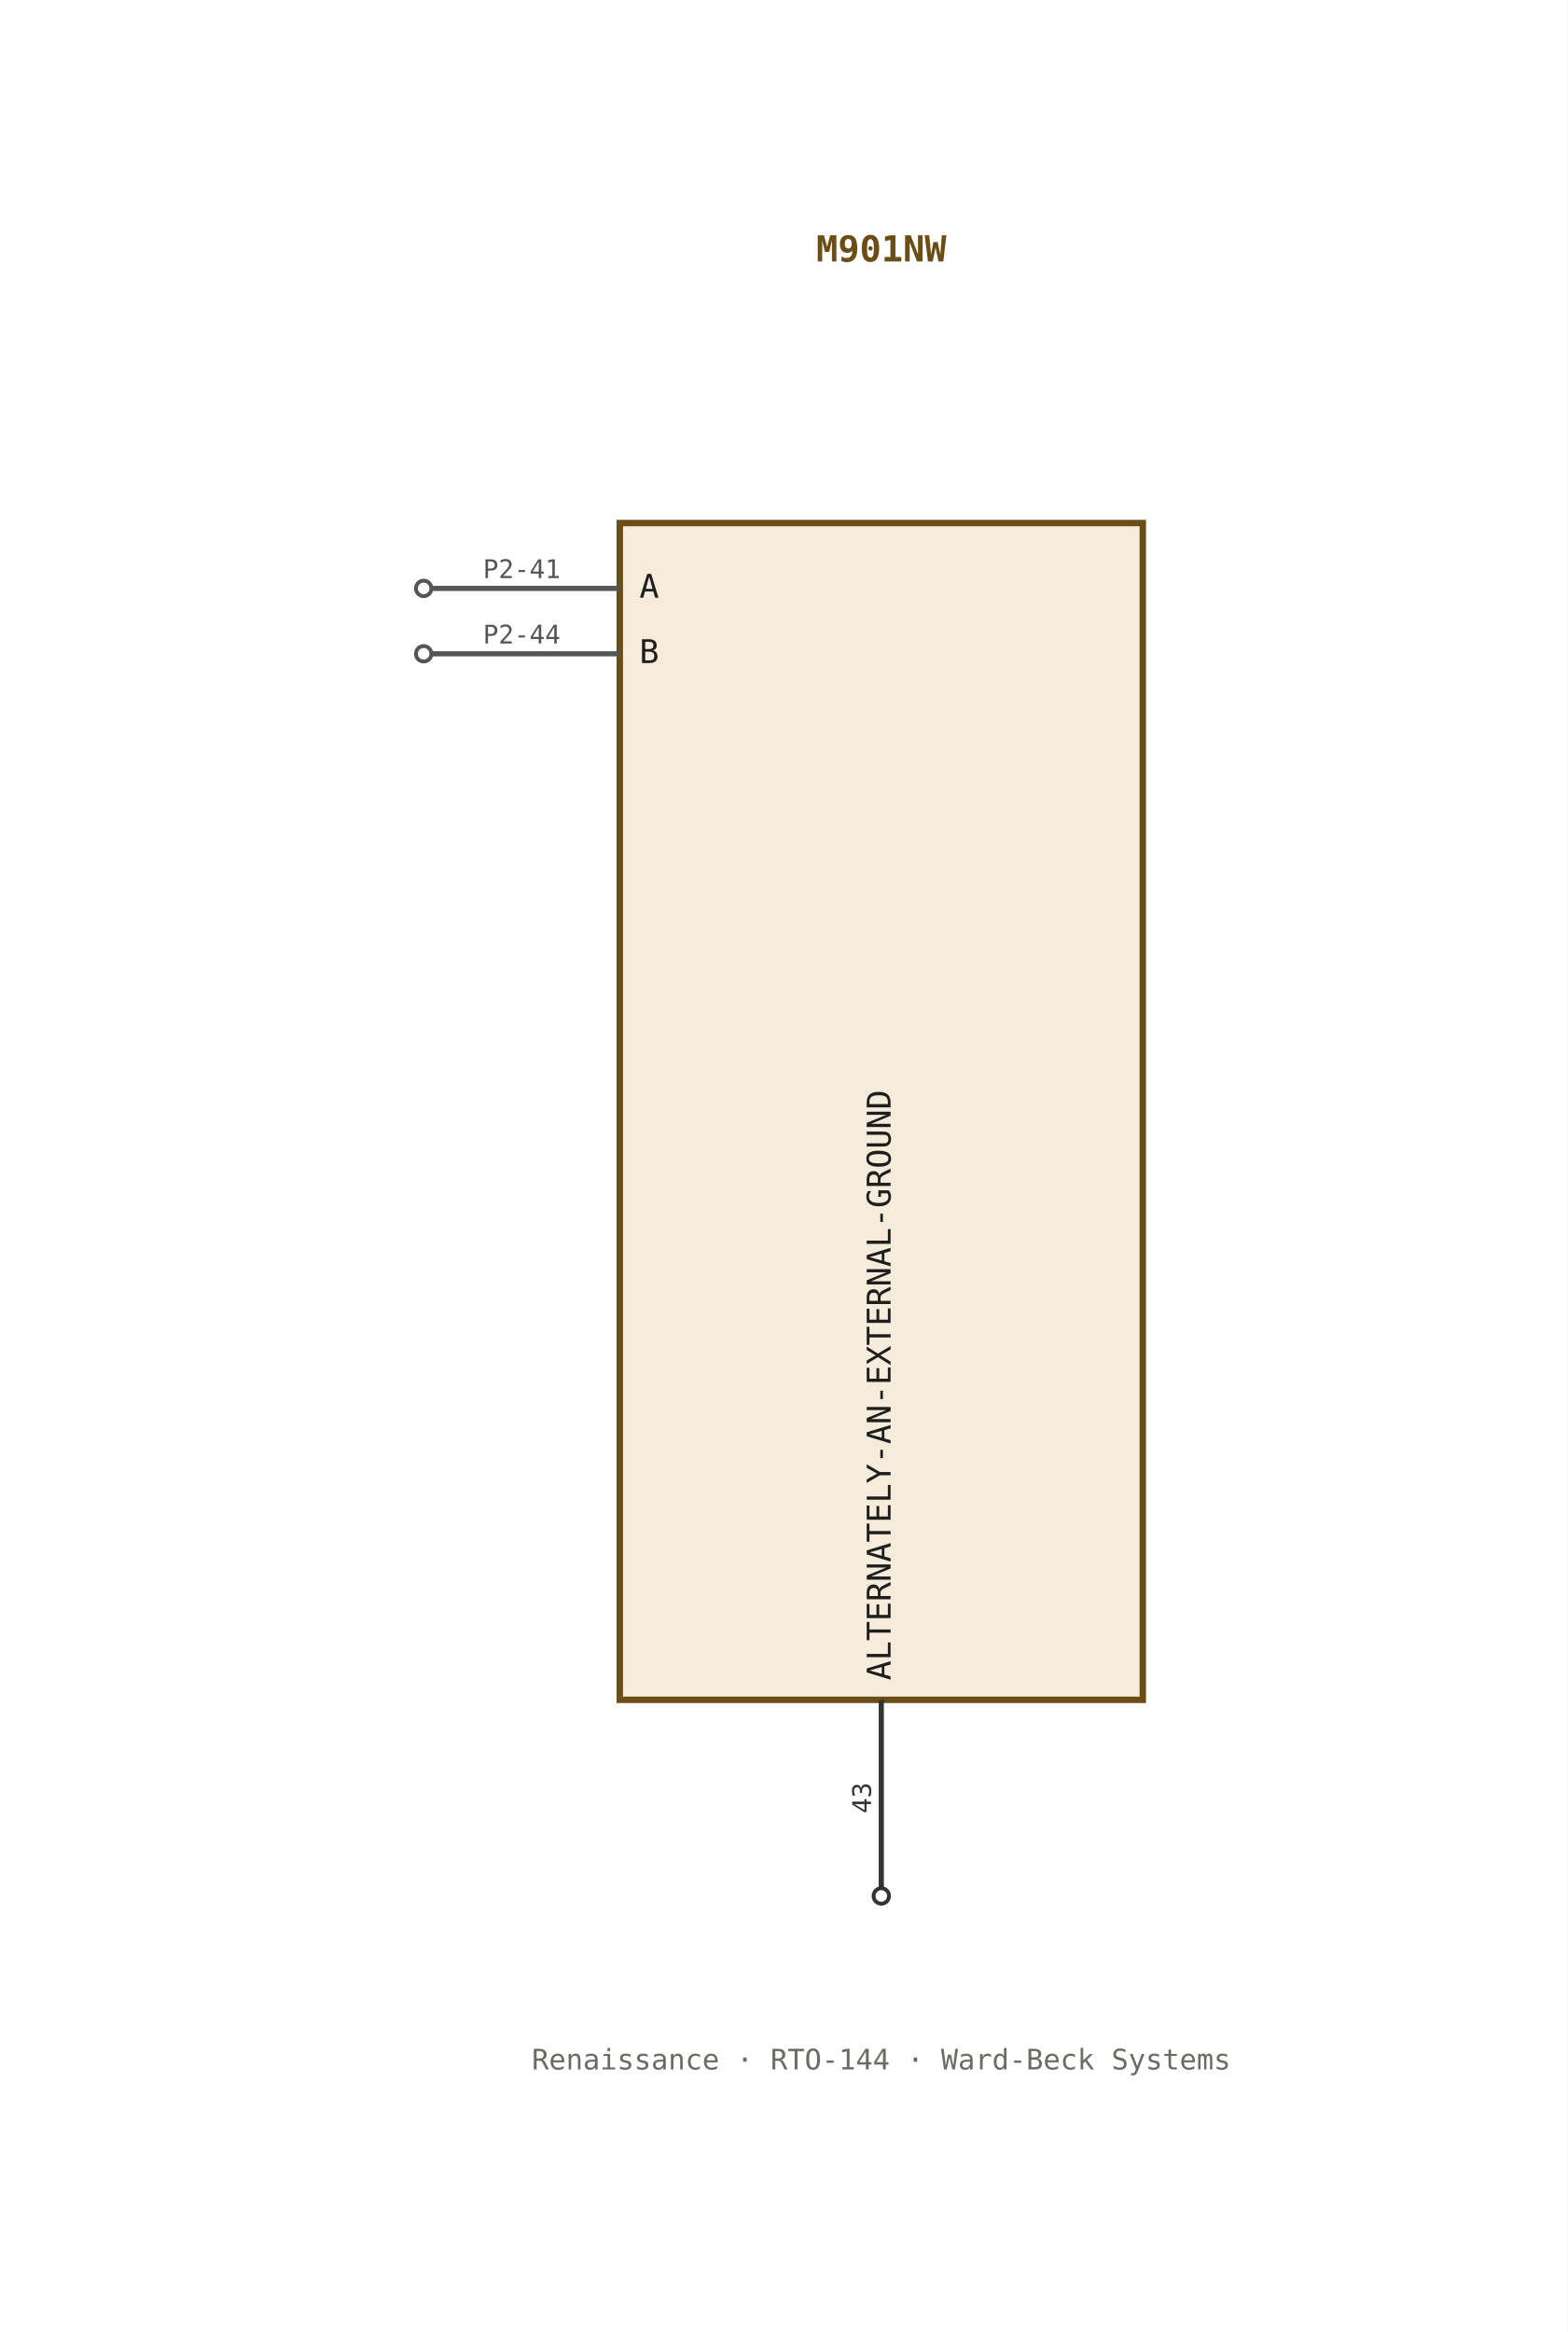
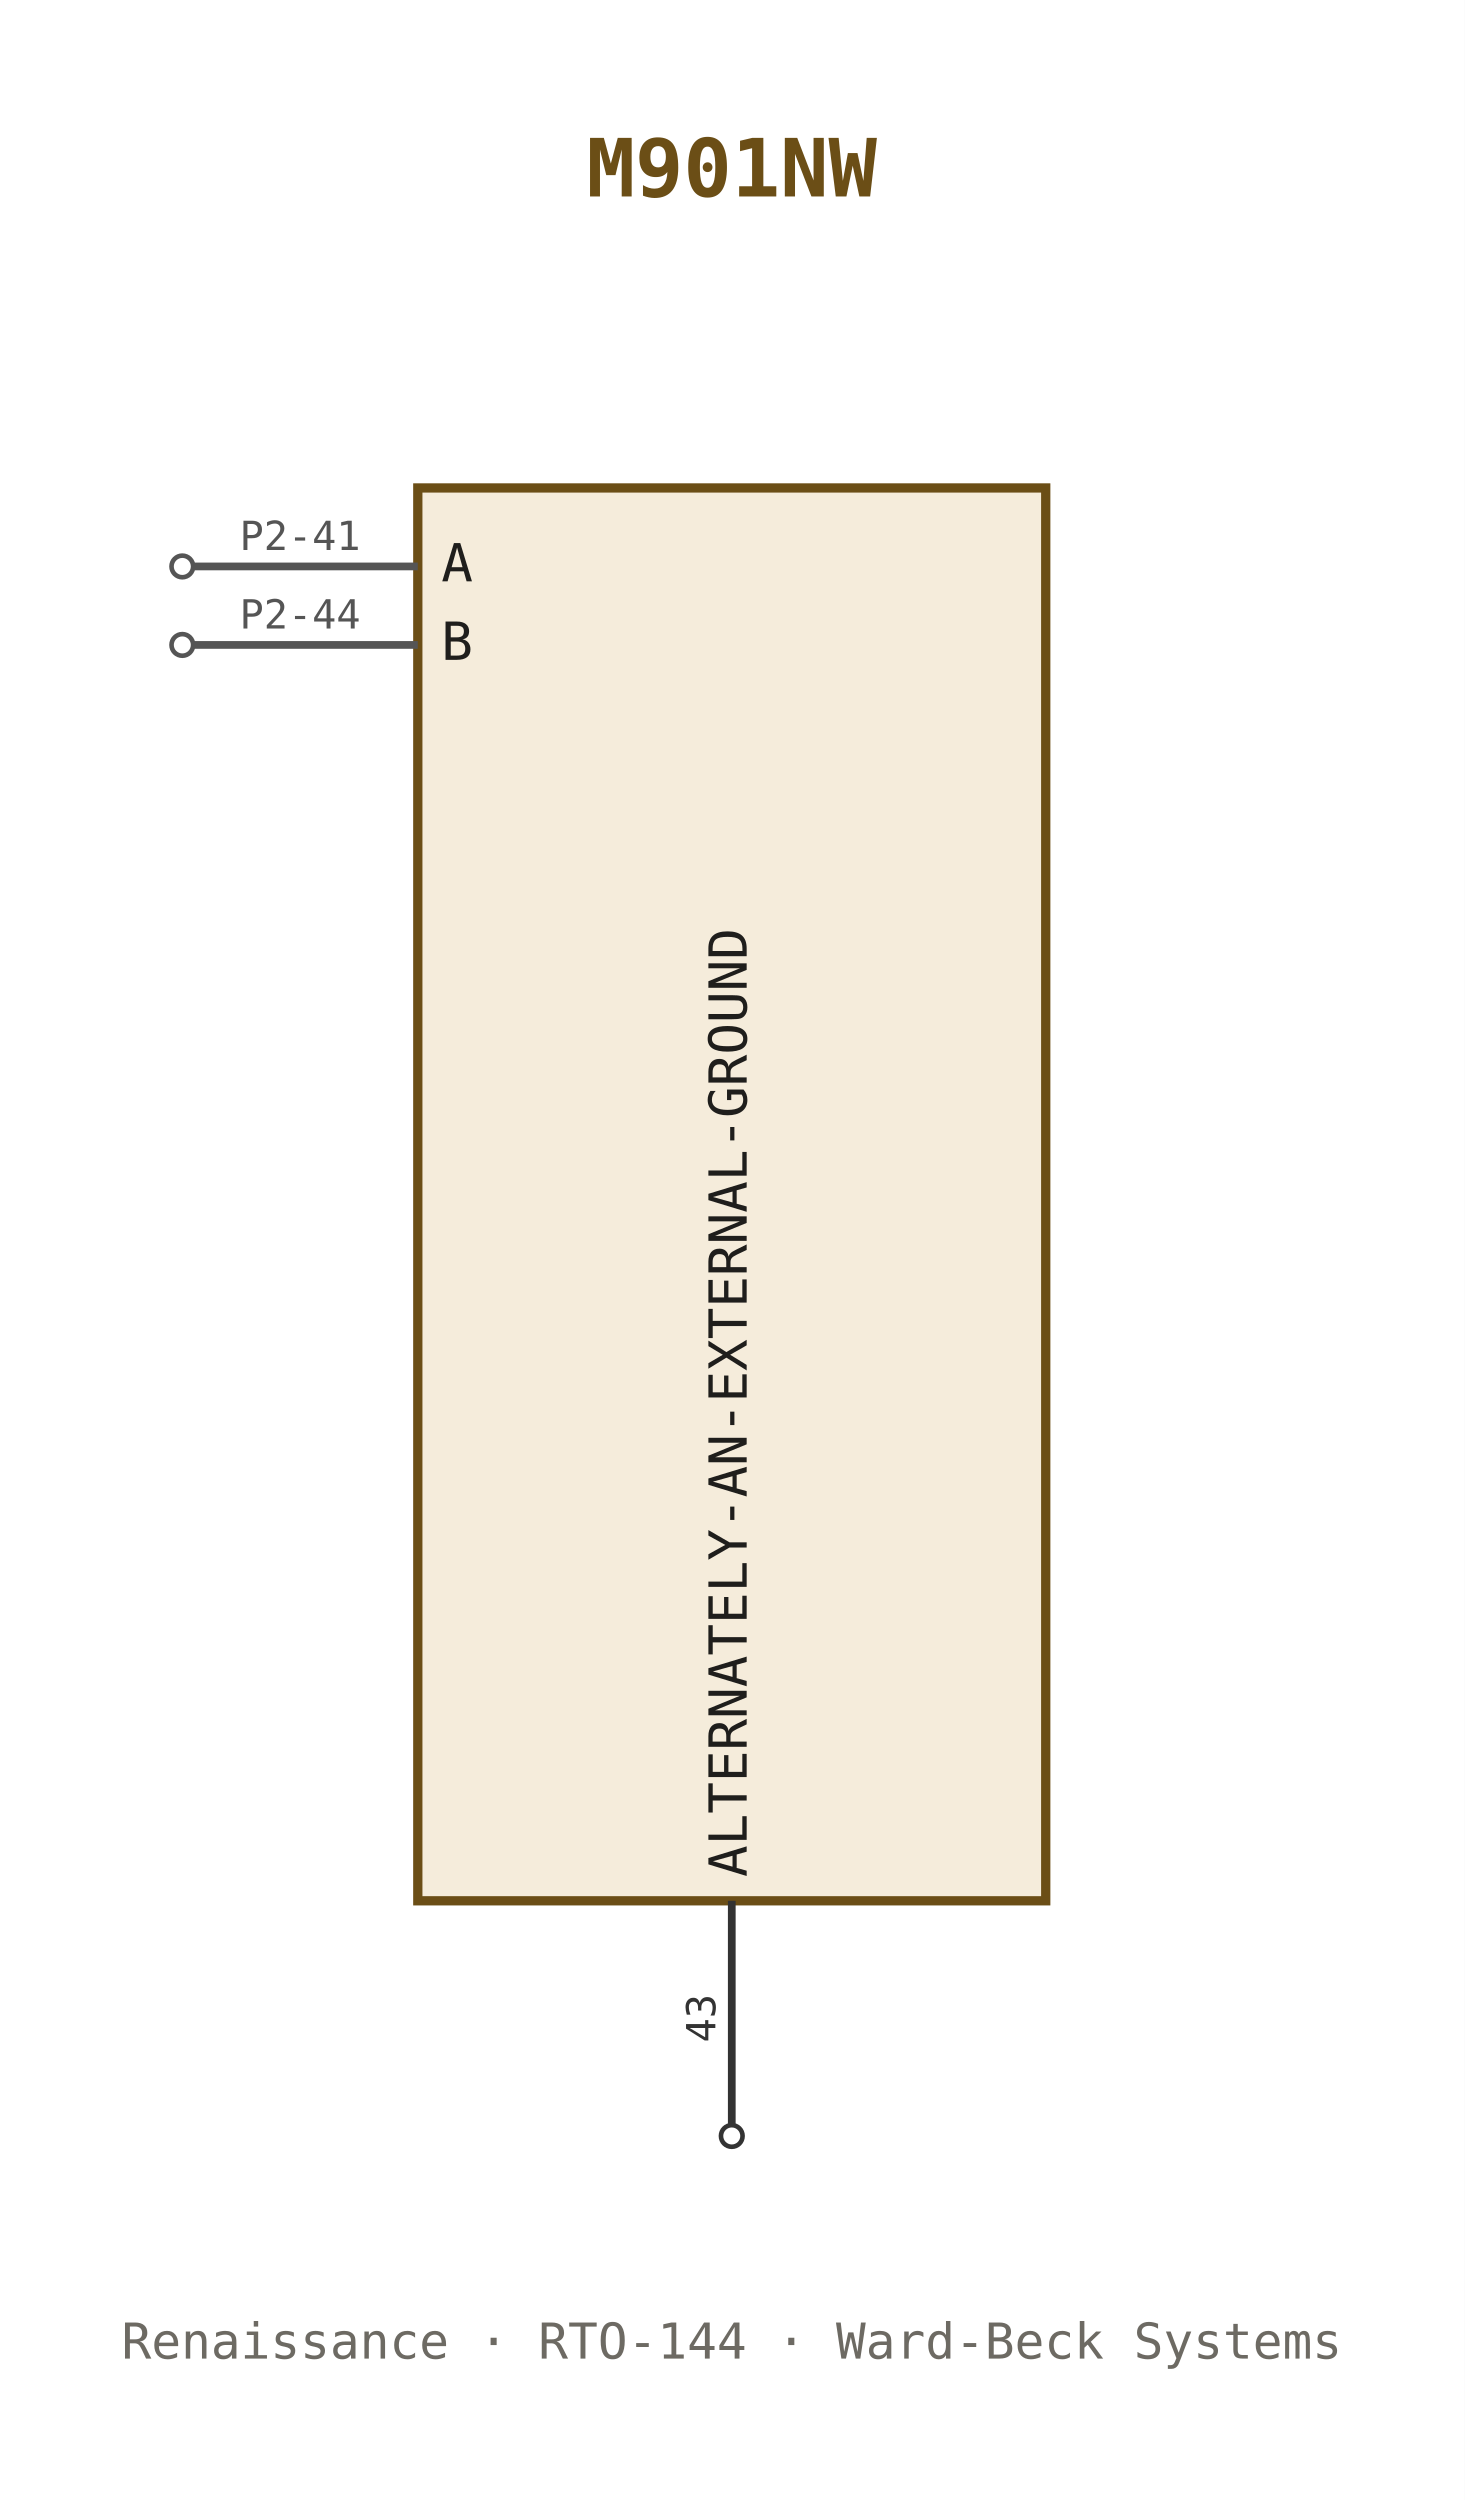
- <svg xmlns="http://www.w3.org/2000/svg" viewBox="0 0 609 906" font-family="Overpass Mono, ui-monospace, monospace">
+ <svg xmlns="http://www.w3.org/2000/svg" viewBox="0 0 474 809" font-family="Overpass Mono, Consolas, ui-monospace, monospace">
  <rect width="100%" height="100%" fill="#ffffff" />
-   <rect x="240.8" y="203.2" width="203.2" height="457.2" fill="#F5ECDB" stroke="#6B4E16" stroke-width="2.5" />
-   <line x1="164.6" y1="228.6" x2="240.8" y2="228.6" stroke="#555555" stroke-width="2" />
-   <circle cx="164.6" cy="228.6" r="3" fill="#fff" stroke="#555555" stroke-width="1.5" />
-   <text x="248.4" y="228.6" font-size="12.7" dominant-baseline="middle" text-anchor="start" fill="#1f1e1c">A</text>
-   <text x="202.7" y="224.6" font-size="10" text-anchor="middle" fill="#555555">P2-41</text>
-   <line x1="164.6" y1="254.0" x2="240.8" y2="254.0" stroke="#555555" stroke-width="2" />
-   <circle cx="164.6" cy="254.0" r="3" fill="#fff" stroke="#555555" stroke-width="1.5" />
-   <text x="248.4" y="254.0" font-size="12.7" dominant-baseline="middle" text-anchor="start" fill="#1f1e1c">B</text>
-   <text x="202.7" y="250.0" font-size="10" text-anchor="middle" fill="#555555">P2-44</text>
-   <line x1="342.4" y1="736.6" x2="342.4" y2="660.4" stroke="#333333" stroke-width="2" />
-   <circle cx="342.4" cy="736.6" r="3" fill="#fff" stroke="#333333" stroke-width="1.5" />
-   <text x="342.4" y="652.8" font-size="12.7" dominant-baseline="middle" text-anchor="start" fill="#1f1e1c" transform="rotate(-90 342.4 652.8)">ALTERNATELY-AN-EXTERNAL-GROUND</text>
-   <text x="338.4" y="698.5" font-size="10" text-anchor="middle" fill="#333333" transform="rotate(-90 338.4 698.5)">43</text>
-   <text x="342.4" y="101.6" font-size="14" font-weight="700" text-anchor="middle" fill="#6B4E16">M901NW</text>
-   <text x="342.4" y="804.0" font-size="11" text-anchor="middle" fill="#6d6a63">Renaissance · RTO-144 · Ward-Beck Systems</text>
+   <rect x="135.2" y="157.9" width="203.2" height="457.2" fill="#F5ECDB" stroke="#6B4E16" stroke-width="3.00" />
+   <line x1="59.0" y1="183.3" x2="135.2" y2="183.3" stroke="#555555" stroke-width="2.50" />
+   <circle cx="59.0" cy="183.3" r="3.5" fill="#ffffff" stroke="#555555" stroke-width="1.50" />
+   <text x="142.8" y="183.3" font-size="17.0" dominant-baseline="middle" text-anchor="start" fill="#1F1E1C">A</text>
+   <text x="97.1" y="174.3" font-size="13.0" dominant-baseline="middle" text-anchor="middle" fill="#555555">P2-41</text>
+   <line x1="59.0" y1="208.7" x2="135.2" y2="208.7" stroke="#555555" stroke-width="2.50" />
+   <circle cx="59.0" cy="208.7" r="3.5" fill="#ffffff" stroke="#555555" stroke-width="1.50" />
+   <text x="142.8" y="208.7" font-size="17.0" dominant-baseline="middle" text-anchor="start" fill="#1F1E1C">B</text>
+   <text x="97.1" y="199.7" font-size="13.0" dominant-baseline="middle" text-anchor="middle" fill="#555555">P2-44</text>
+   <line x1="236.8" y1="691.2" x2="236.8" y2="615.1" stroke="#333333" stroke-width="2.50" />
+   <circle cx="236.8" cy="691.2" r="3.5" fill="#ffffff" stroke="#333333" stroke-width="1.50" />
+   <text x="236.8" y="607.4" font-size="17.0" dominant-baseline="middle" text-anchor="start" fill="#1F1E1C" transform="rotate(-90 236.8 607.4)">ALTERNATELY-AN-EXTERNAL-GROUND</text>
+   <text x="227.8" y="653.1" font-size="13.0" dominant-baseline="middle" text-anchor="middle" fill="#333333" transform="rotate(-90 227.8 653.1)">43</text>
+   <text x="236.8" y="56.2" font-size="26.0" dominant-baseline="middle" text-anchor="middle" fill="#6B4E16" font-weight="700">M901NW</text>
+   <text x="236.8" y="758.7" font-size="16.0" dominant-baseline="middle" text-anchor="middle" fill="#6D6A63">Renaissance · RTO-144 · Ward-Beck Systems</text>
</svg>
